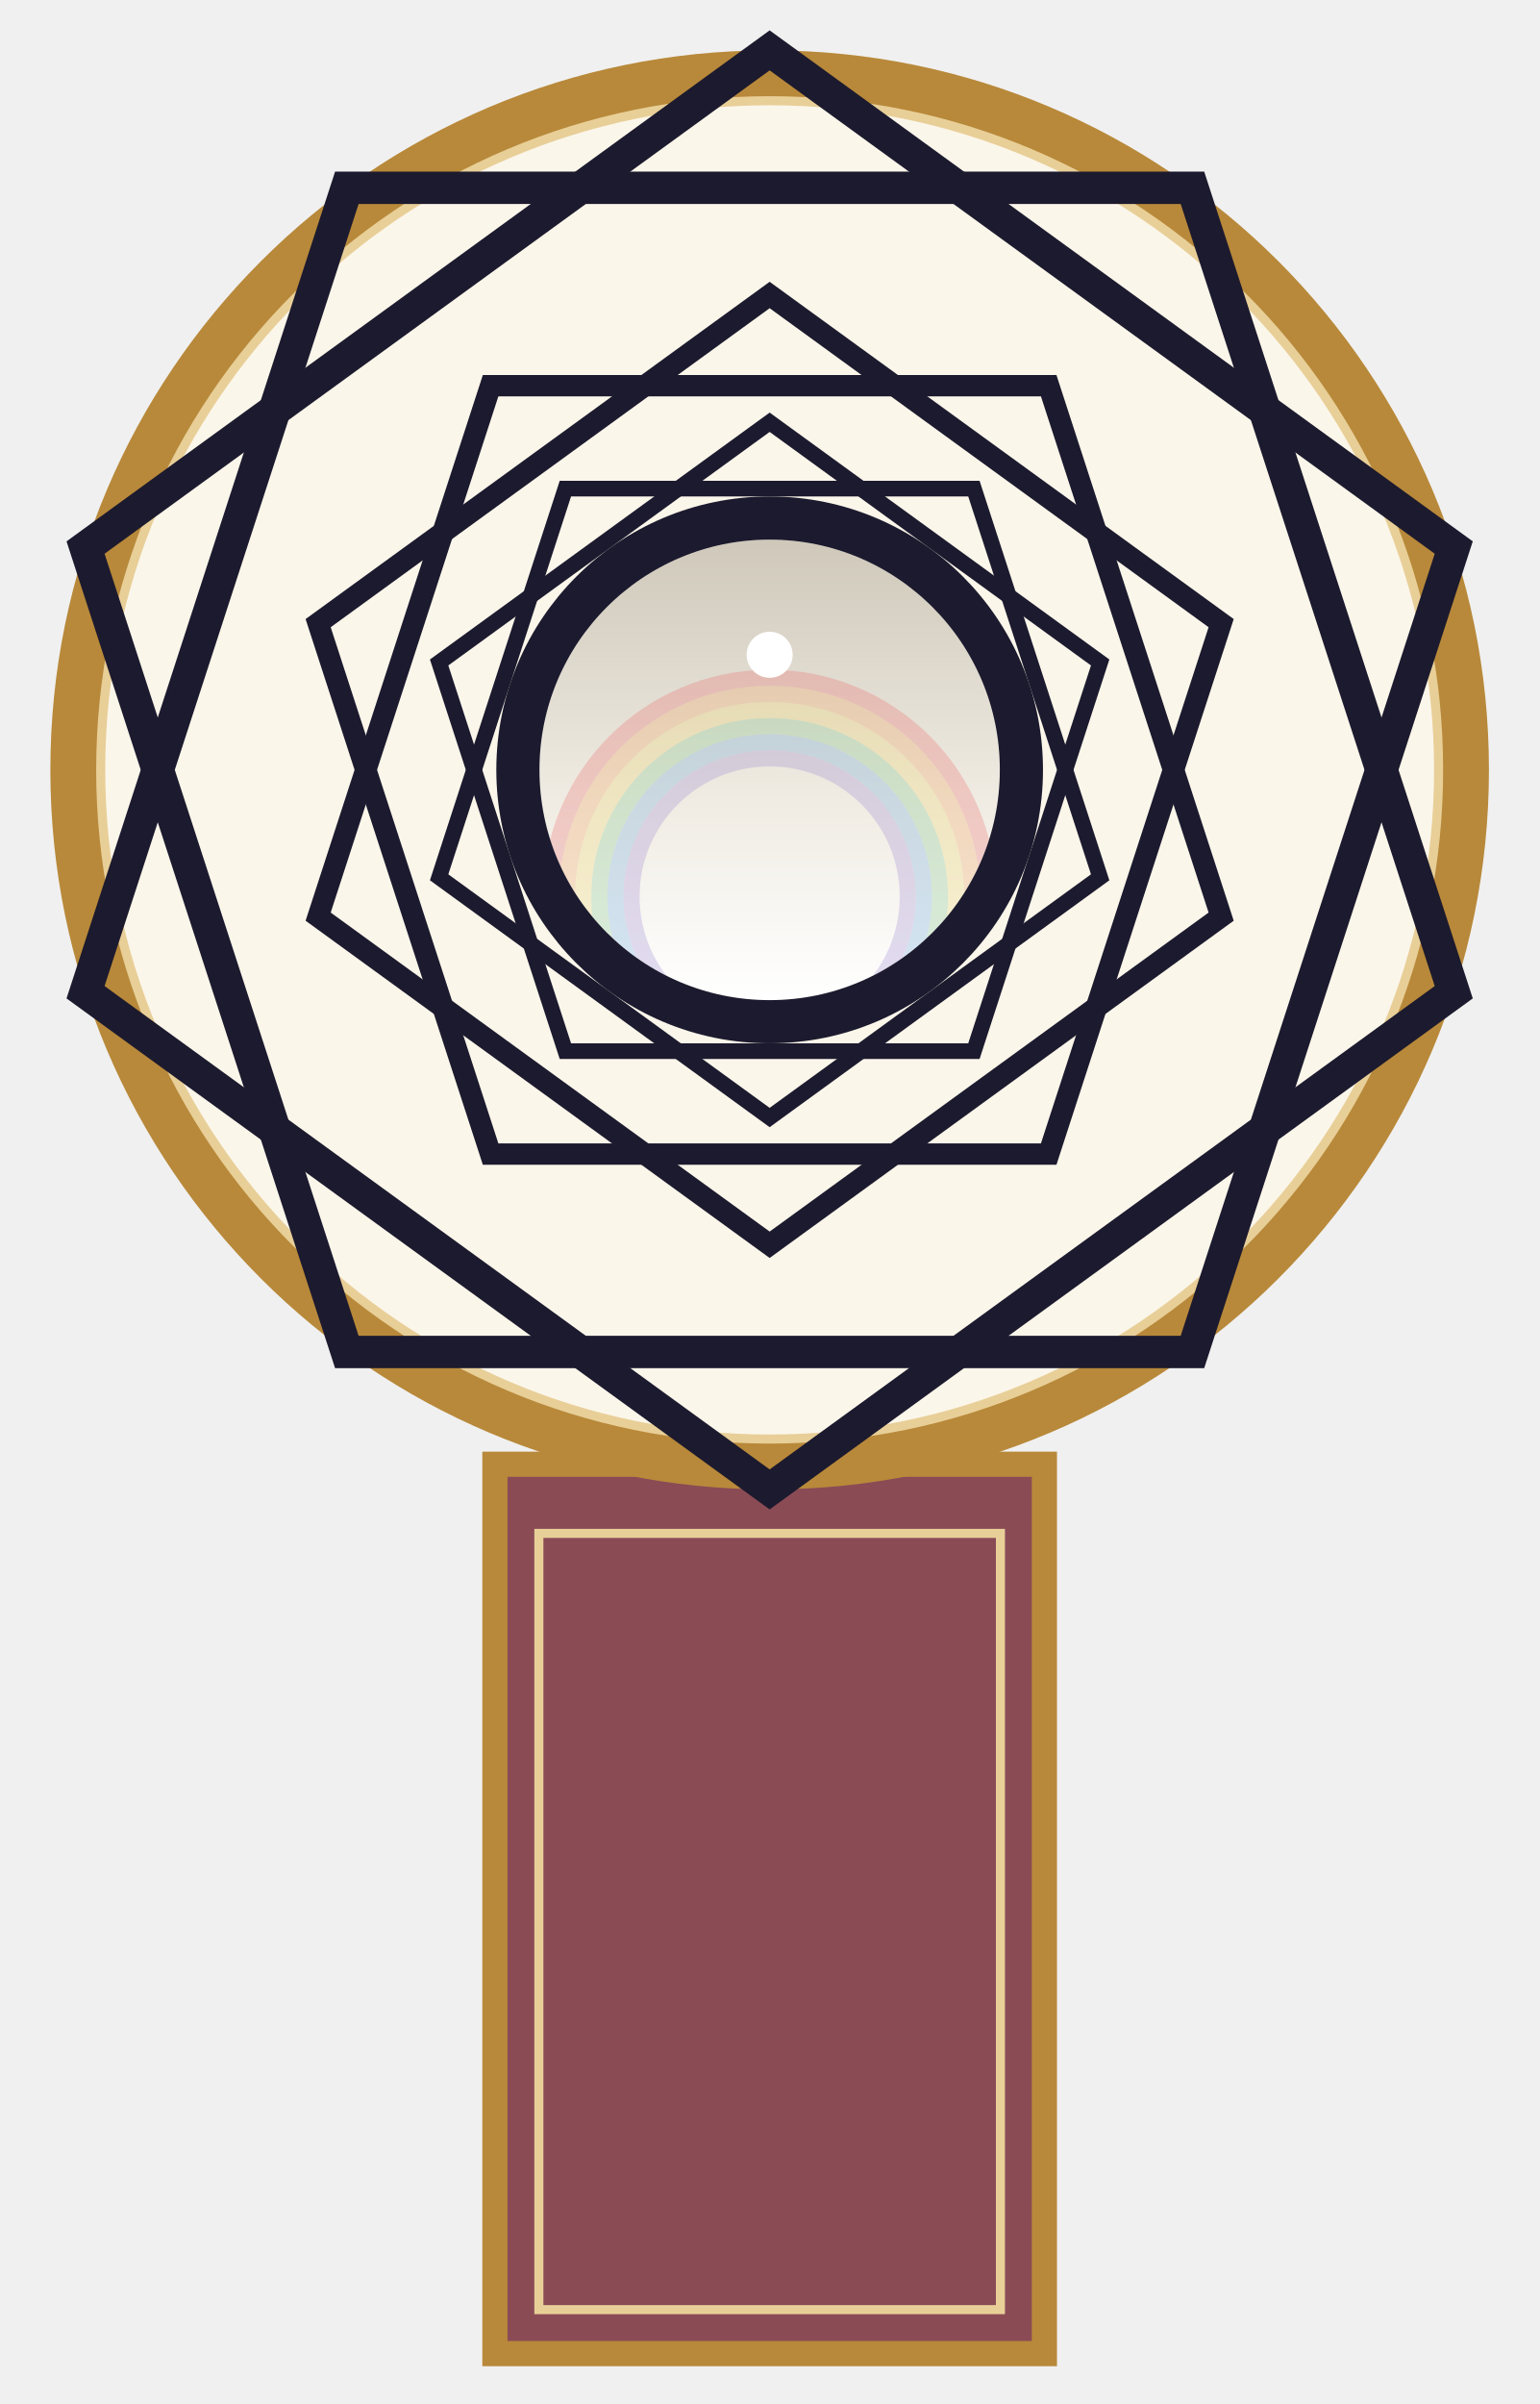
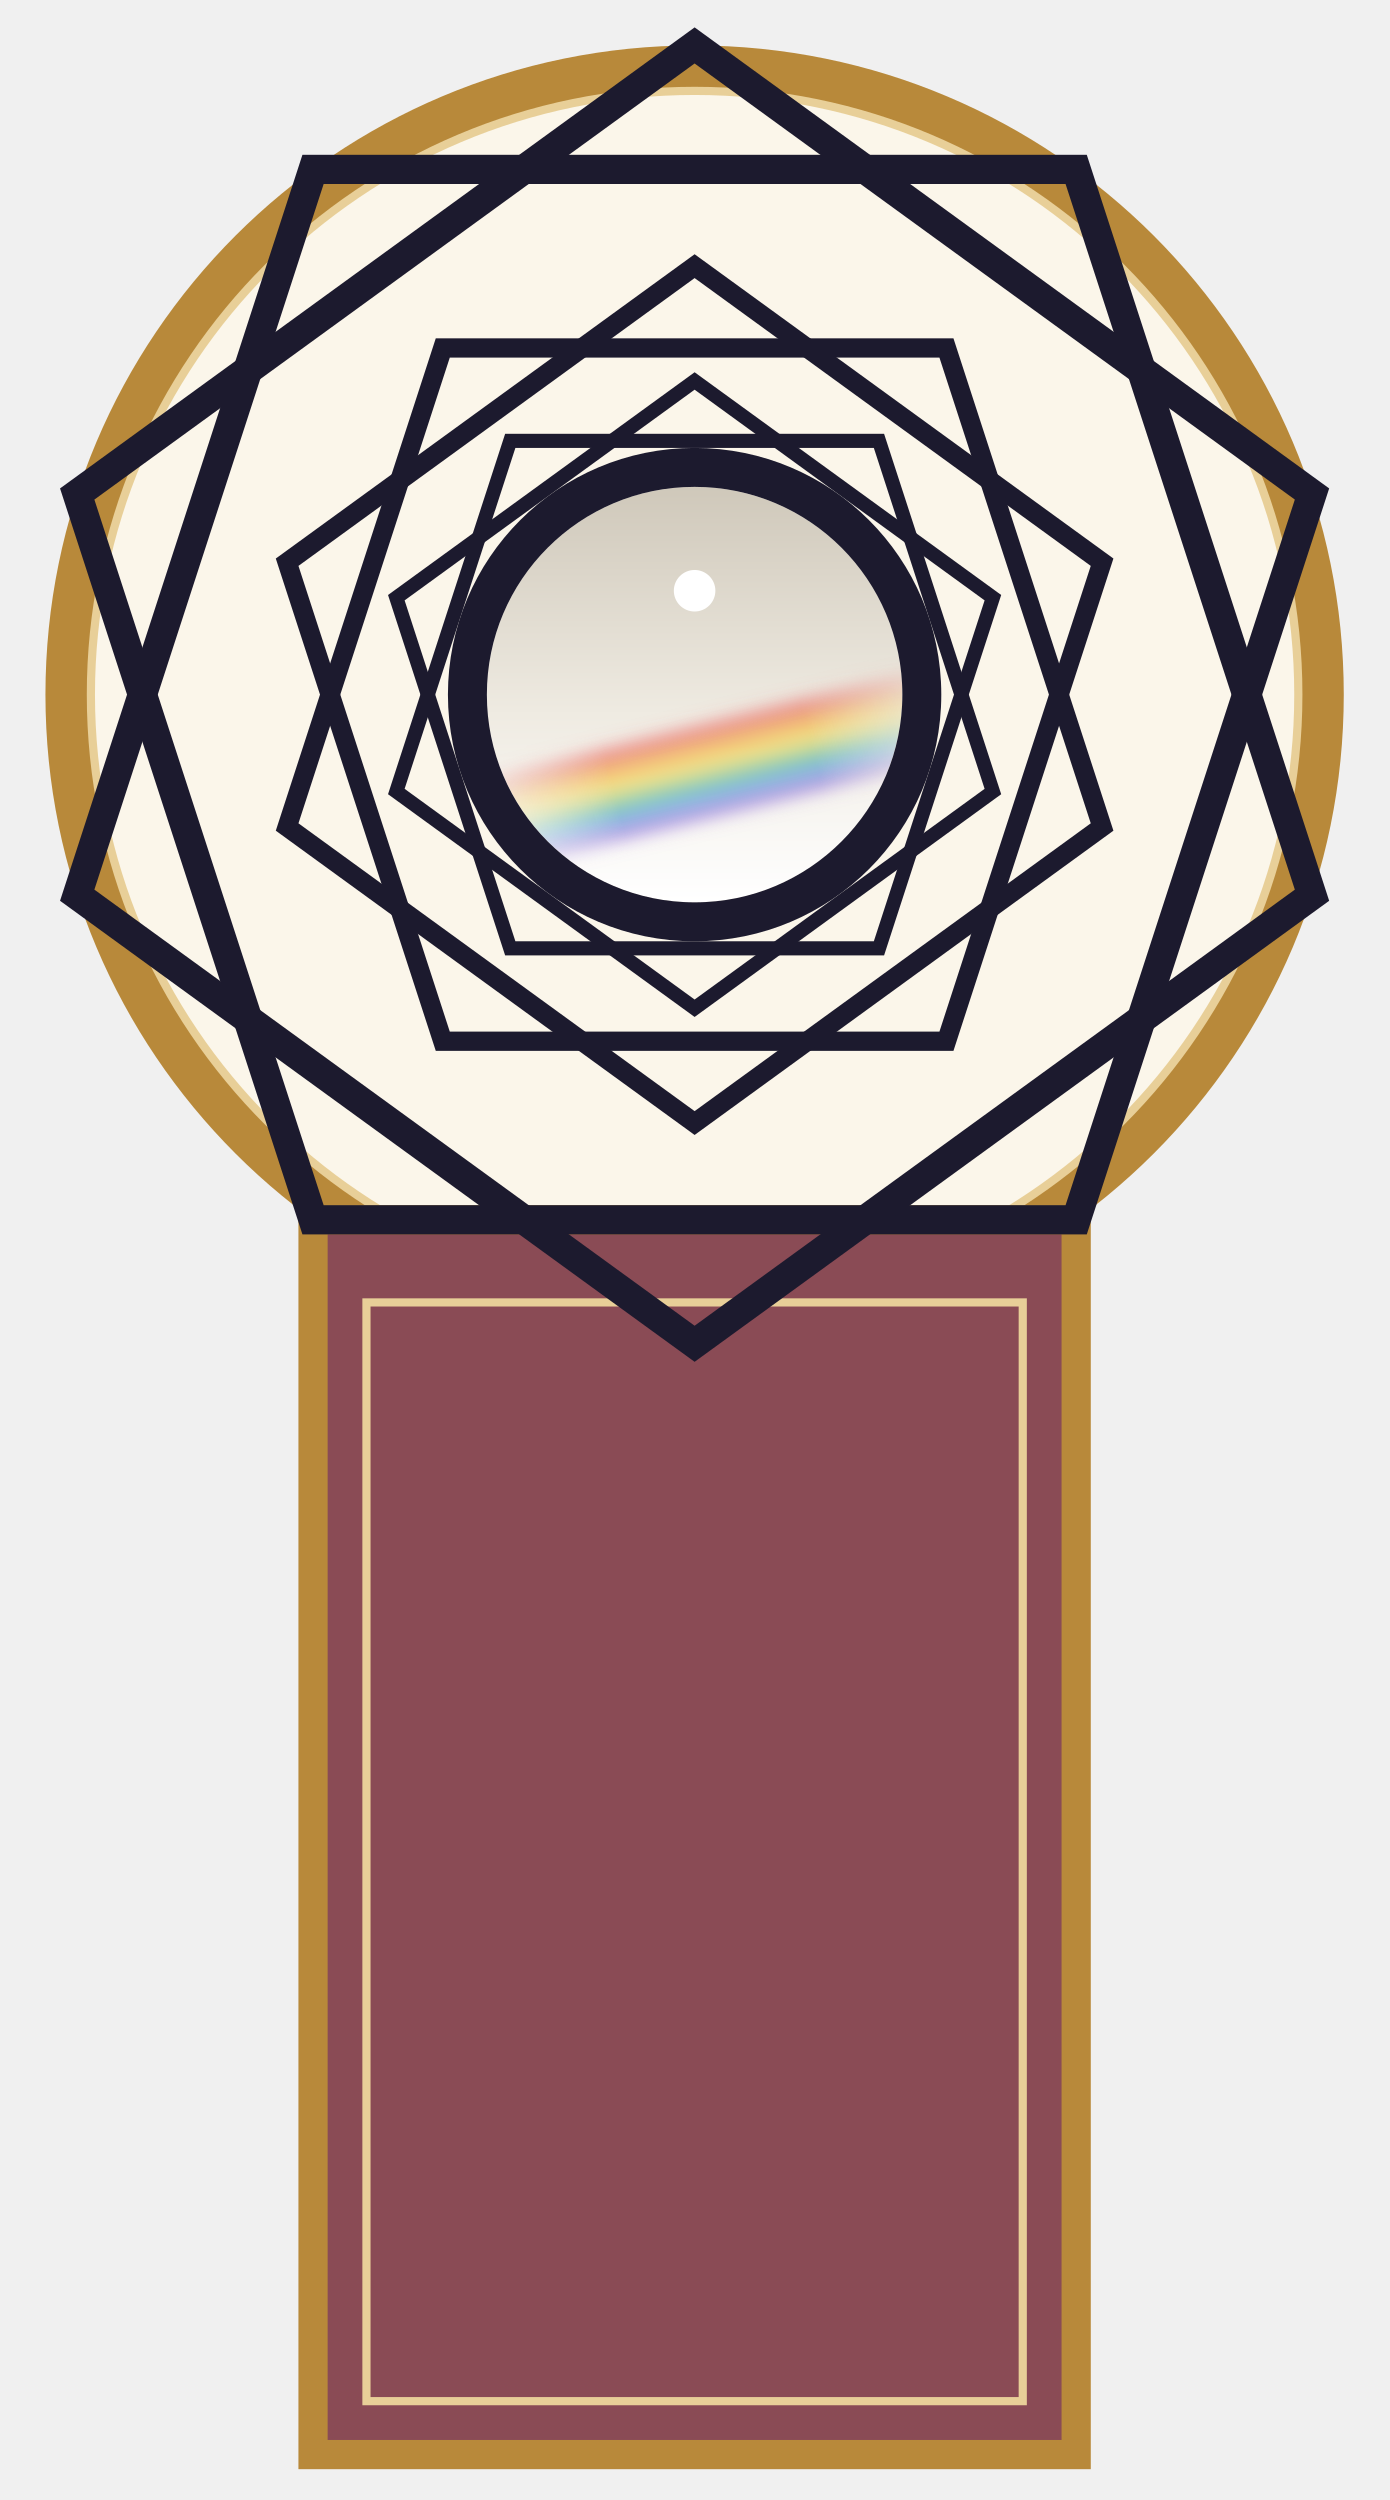
- <svg xmlns="http://www.w3.org/2000/svg" viewBox="-107.00 -107.00 214.00 334.11" role="img" aria-label="Sisters of Sonder">
+ <svg xmlns="http://www.w3.org/2000/svg" viewBox="-107.00 -107.00 214.00 385.11" role="img" aria-label="Sisters of Sonder">
  <defs>
    <clipPath id="drop">
      <circle r="32.000" />
    </clipPath>
+     <linearGradient id="prism" x1="0" y1="0" x2="0" y2="1">
+       <stop offset="0" stop-color="#e5484d" stop-opacity="0" />
+       <stop offset=".12" stop-color="#e5484d" />
+       <stop offset=".3" stop-color="#f5a524" />
+       <stop offset=".45" stop-color="#f2dc4a" />
+       <stop offset=".6" stop-color="#46b97a" />
+       <stop offset=".75" stop-color="#3b8fe0" />
+       <stop offset=".9" stop-color="#8a5cd6" />
+       <stop offset="1" stop-color="#8a5cd6" stop-opacity="0" />
+     </linearGradient>
+     <linearGradient id="fade" x1="0" y1="0" x2="1" y2="0">
+       <stop offset="0" stop-color="#fff" stop-opacity="0" />
+       <stop offset=".3" stop-color="#fff" />
+       <stop offset=".7" stop-color="#fff" />
+       <stop offset="1" stop-color="#fff" stop-opacity="0" />
+     </linearGradient>
+     <filter id="soft" x="-20%" y="-50%" width="140%" height="200%">
+       <feGaussianBlur stdDeviation="1.600" />
+     </filter>
+     <mask id="prism-fade" maskContentUnits="objectBoundingBox">
+       <rect width="1" height="1" fill="url(#fade)" />
+     </mask>
    <linearGradient id="water" x1="0" y1="0" x2="0" y2="1">
      <stop offset="0" stop-color="#cfc8ba" />
      <stop offset=".55" stop-color="#efebe2" />
      <stop offset="1" stop-color="#ffffff" />
    </linearGradient>
  </defs>
-   <rect x="-38.197" y="96.500" width="76.393" height="123.607" fill="#8a4b55" stroke="#b8893a" stroke-width="3.500" />
-   <rect x="-32.085" y="106.111" width="64.170" height="107.884" fill="none" stroke="#e8cf98" stroke-width="1.260" />
  <circle r="96.500" fill="#fbf6ea" />
  <circle r="96.500" fill="none" stroke="#b8893a" stroke-width="7.000" />
  <circle r="93.000" fill="none" stroke="#e8cf98" stroke-width="1.260" />
+   <rect x="-58.779" y="80.902" width="117.557" height="190.211" fill="#8a4b55" stroke="#b8893a" stroke-width="4.500" />
+   <rect x="-50.550" y="93.631" width="101.099" height="169.253" fill="none" stroke="#e8cf98" stroke-width="1.260" />
  <polygon points="0.000,-100.000 95.106,-30.902 58.779,80.902 -58.779,80.902 -95.106,-30.902" fill="none" stroke="#1c1a2e" stroke-width="4.500" stroke-linejoin="miter" />
  <polygon points="58.779,-80.902 95.106,30.902 0.000,100.000 -95.106,30.902 -58.779,-80.902" fill="none" stroke="#1c1a2e" stroke-width="4.500" stroke-linejoin="miter" />
  <polygon points="0.000,-66.000 62.770,-20.395 38.794,53.395 -38.794,53.395 -62.770,-20.395" fill="none" stroke="#1c1a2e" stroke-width="2.970" stroke-linejoin="miter" />
  <polygon points="38.794,-53.395 62.770,20.395 0.000,66.000 -62.770,20.395 -38.794,-53.395" fill="none" stroke="#1c1a2e" stroke-width="2.970" stroke-linejoin="miter" />
  <polygon points="0.000,-48.314 45.950,-14.930 28.398,39.087 -28.398,39.087 -45.950,-14.930" fill="none" stroke="#1c1a2e" stroke-width="2.174" stroke-linejoin="miter" />
  <polygon points="28.398,-39.087 45.950,14.930 0.000,48.314 -45.950,14.930 -28.398,-39.087" fill="none" stroke="#1c1a2e" stroke-width="2.174" stroke-linejoin="miter" />
  <circle r="32.000" fill="url(#water)" />
  <g clip-path="url(#drop)">
-     <circle cy="17.600" r="30.400" fill="none" stroke="#e86a6a" stroke-width="2.240" stroke-opacity=".28" />
-     <circle cy="17.600" r="28.160" fill="none" stroke="#f0a35a" stroke-width="2.240" stroke-opacity=".28" />
-     <circle cy="17.600" r="25.920" fill="none" stroke="#ecd36a" stroke-width="2.240" stroke-opacity=".28" />
-     <circle cy="17.600" r="23.680" fill="none" stroke="#7fc48a" stroke-width="2.240" stroke-opacity=".28" />
-     <circle cy="17.600" r="21.440" fill="none" stroke="#6aa6dc" stroke-width="2.240" stroke-opacity=".28" />
-     <circle cy="17.600" r="19.200" fill="none" stroke="#9b85d0" stroke-width="2.240" stroke-opacity=".28" />
+     <rect x="-35.200" y="3.840" width="70.400" height="16.000" fill="url(#prism)" mask="url(#prism-fade)" filter="url(#soft)" transform="rotate(-14)" opacity=".6" />
  </g>
  <circle r="35.000" fill="none" stroke="#1c1a2e" stroke-width="6.000" />
  <circle cx="0.000" cy="-16.000" r="3.200" fill="#ffffff" />
</svg>
